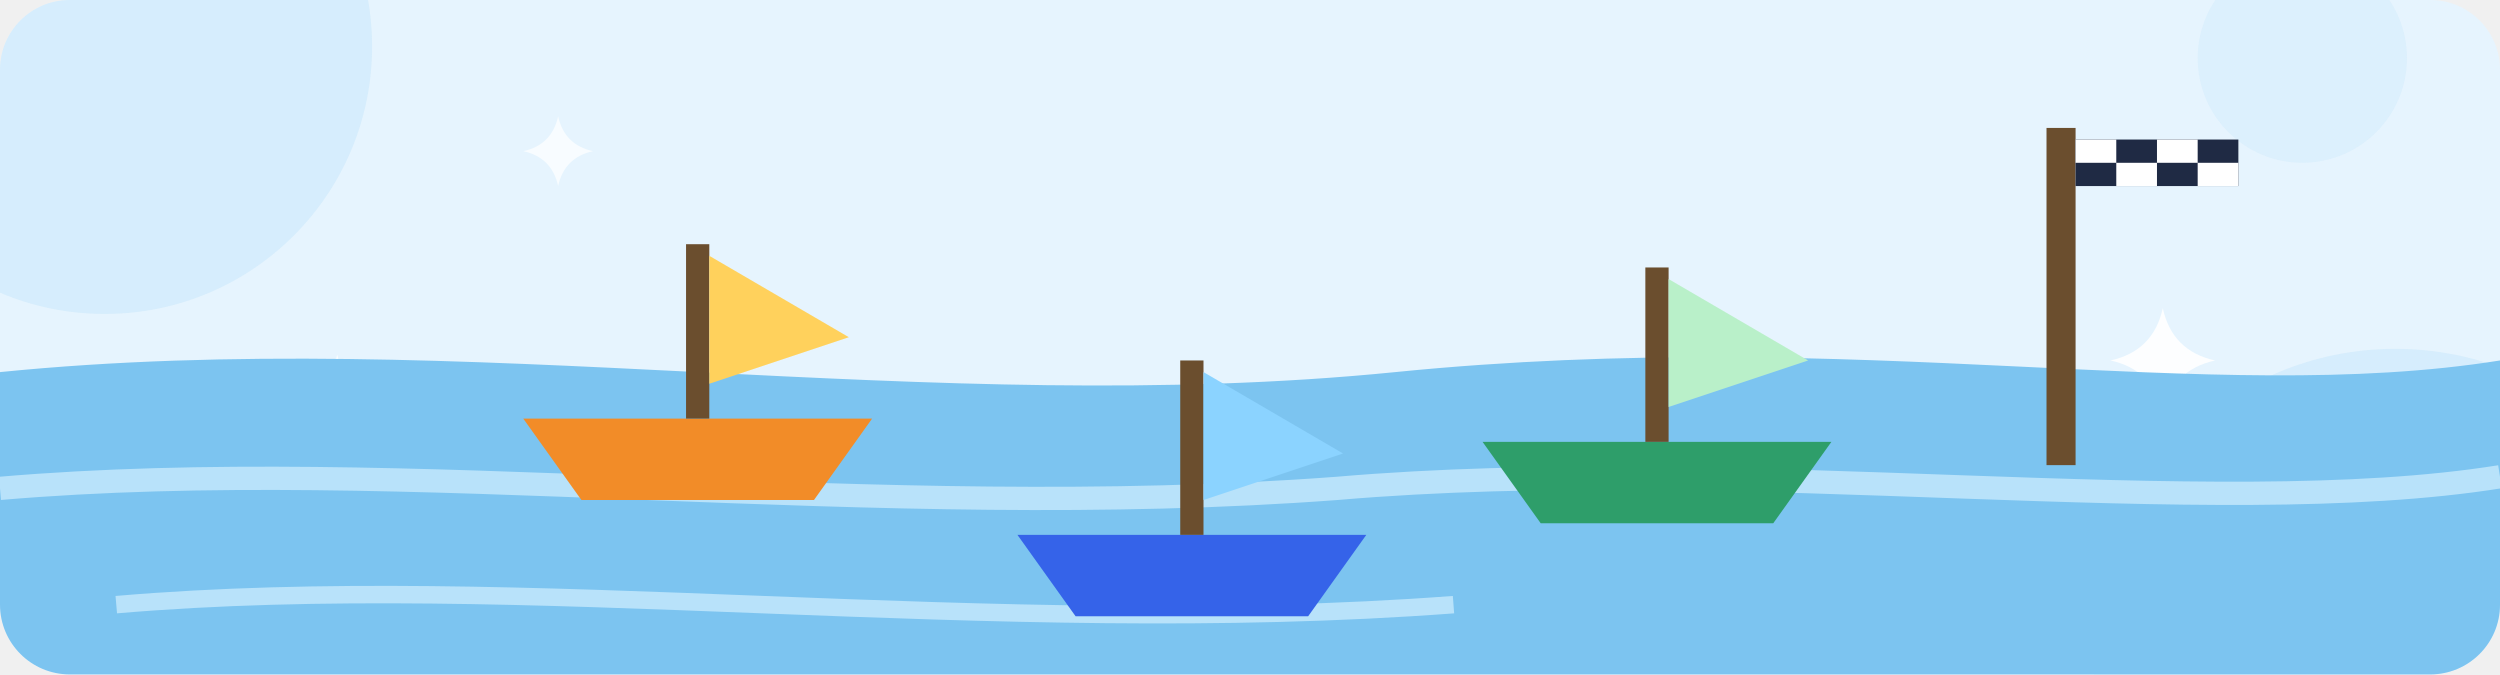
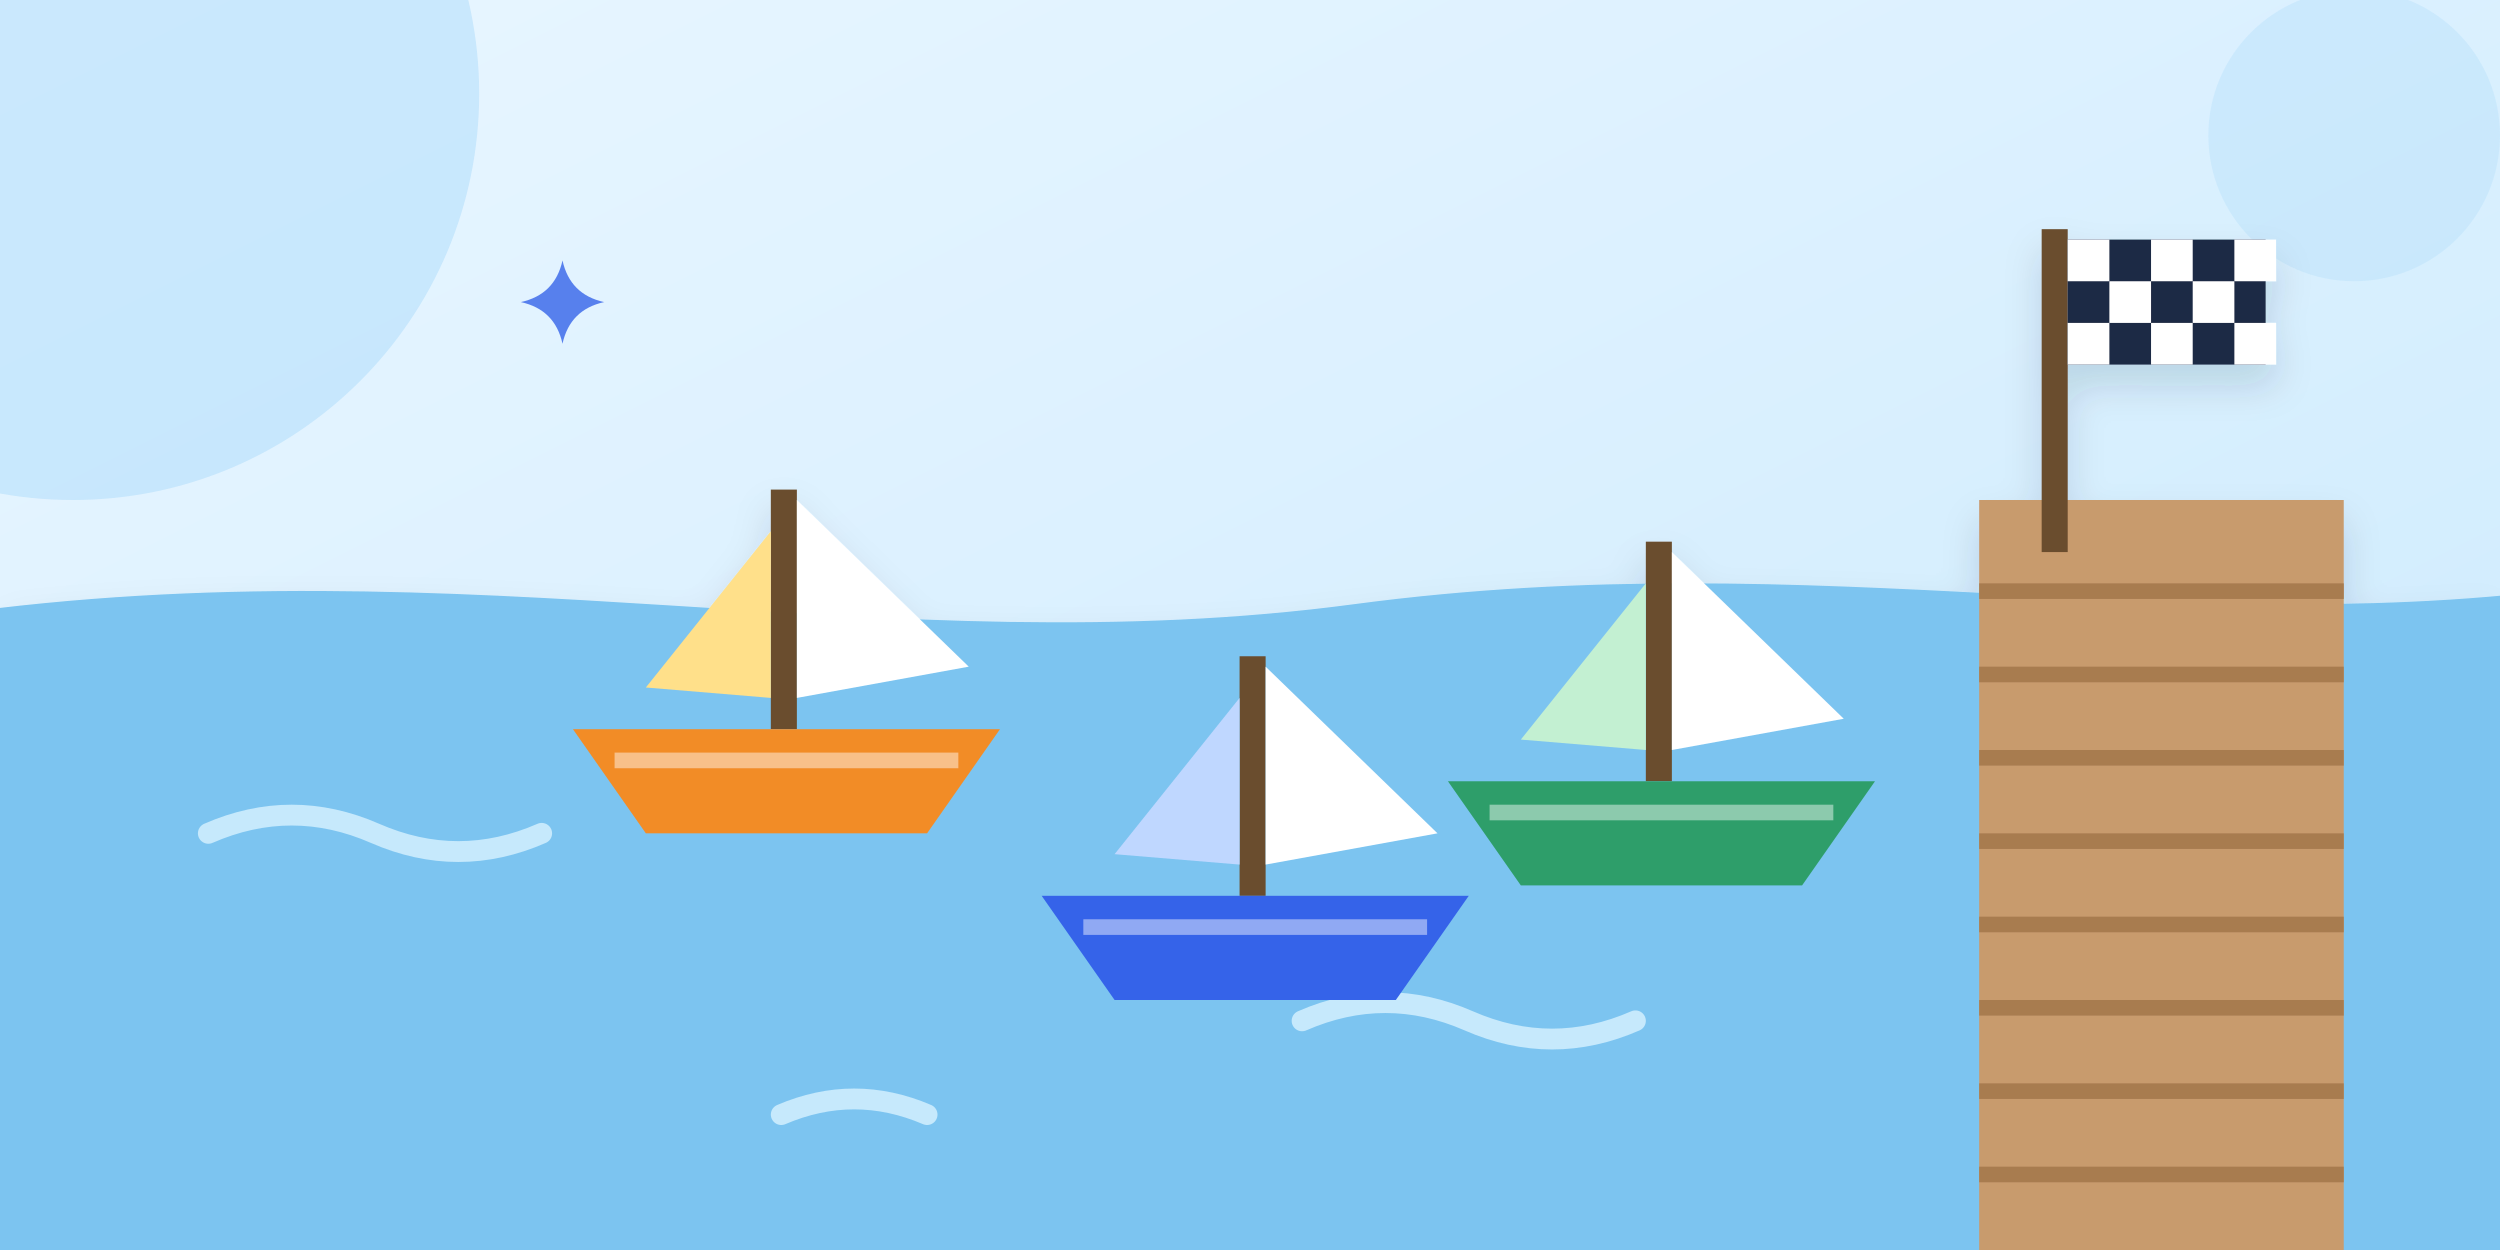
- <svg xmlns="http://www.w3.org/2000/svg" width="430" height="116" viewBox="0 0 430 116">
+ <svg xmlns="http://www.w3.org/2000/svg" width="480" height="240" viewBox="0 0 480 240">
  <defs>
-     <clipPath id="c">
-       <rect width="430" height="116" rx="12" />
-     </clipPath>
+     <linearGradient id="bg" x1="0" y1="0" x2="1" y2="1">
+       <stop offset="0" stop-color="#E9F6FF" />
+       <stop offset="1" stop-color="#CBEAFE" />
+     </linearGradient>
+     <filter id="sh" x="-20%" y="-20%" width="140%" height="160%">
+       <feDropShadow dx="0" dy="4" stdDeviation="3.5" flood-color="#1F2A44" flood-opacity="0.14" />
+     </filter>
  </defs>
-   <g clip-path="url(#c)">
-     <rect width="430" height="116" fill="#E6F4FE" />
-     <circle cx="18" cy="8" r="46" fill="#C9E7FB" opacity="0.55" />
-     <circle cx="412" cy="112" r="52" fill="#C9E7FB" opacity="0.55" />
-     <circle cx="396" cy="10" r="18" fill="#C9E7FB" opacity="0.35" />
-     <path d="M58 61 Q59.98 70.02 69 72 Q59.98 73.98 58 83 Q56.02 73.98 47 72 Q56.02 70.02 58 61Z" fill="#FFFFFF" opacity="0.9" />
-     <path d="M372 53 Q373.62 60.38 381 62 Q373.62 63.62 372 71 Q370.38 63.62 363 62 Q370.38 60.38 372 53Z" fill="#FFFFFF" opacity="0.9" />
-     <path d="M96 20 Q97.08 24.92 102 26 Q97.08 27.08 96 32 Q94.92 27.08 90 26 Q94.92 24.92 96 20Z" fill="#FFFFFF" opacity="0.7" />
-     <path d="M0 64 C80 56 160 72 240 64 C320 56 380 70 430 62 L430 116 L0 116 Z" fill="#7CC4F0" />
-     <path d="M0 84 C70 78 150 90 230 84 C300 78 380 90 430 82" stroke="#B8E2FA" stroke-width="4" fill="none" />
-     <path d="M20 104 C90 98 170 110 250 104" stroke="#B8E2FA" stroke-width="3" fill="none" />
-     <rect x="352" y="22" width="5" height="58" fill="#6B4E2E" />
-     <path d="M357 24 h28 v8 h-28z" fill="#1F2A44" />
-     <path d="M357 24 h7 v4 h-7z M371 24 h7 v4 h-7z M364 28 h7 v4 h-7z M378 28 h7 v4 h-7z" fill="#FFFFFF" />
-     <g transform="translate(120 72)">
-       <path d="M-30 0 L30 0 L20 14 L-20 14 Z" fill="#F28C28" />
-       <rect x="-2" y="-30" width="4" height="30" fill="#6B4E2E" />
-       <path d="M2 -28 L26 -14 L2 -6 Z" fill="#FFD15C" />
+   <rect width="480" height="240" fill="url(#bg)" />
+   <circle cx="14" cy="18" r="78" fill="#B5DFFB" opacity="0.6" />
+   <circle cx="470" cy="236" r="88" fill="#B5DFFB" opacity="0.6" />
+   <circle cx="452" cy="26" r="28" fill="#B5DFFB" opacity="0.4" />
+   <circle cx="38" cy="226" r="22" fill="#B5DFFB" opacity="0.4" />
+   <path d="M58 115 Q60.7 127.3 73 130 Q60.7 132.7 58 145 Q55.3 132.7 43 130 Q55.3 127.3 58 115Z" fill="#FFFFFF" opacity="0.95" />
+   <path d="M424 105 Q426.34 115.66 437 118 Q426.34 120.34 424 131 Q421.66 120.34 411 118 Q421.66 115.66 424 105Z" fill="#FFFFFF" opacity="0.95" />
+   <path d="M108 50 Q109.44 56.56 116 58 Q109.44 59.44 108 66 Q106.56 59.44 100 58 Q106.56 56.56 108 50Z" fill="#3563E9" opacity="0.8" />
+   <path d="M388 188 Q389.44 194.56 396 196 Q389.44 197.44 388 204 Q386.56 197.44 380 196 Q386.56 194.56 388 188Z" fill="#3563E9" opacity="0.8" />
+   <g filter="url(#sh)">
+     <path d="M-10 118 C90 104 170 128 260 116 C350 104 420 124 500 112 L500 260 L-10 260 Z" fill="#7CC4F0" />
+     <path d="M40 160 q16 -7 32 0 t32 0 M250 196 q16 -7 32 0 t32 0 M150 214 q14 -6 28 0" stroke="#C6E9FC" stroke-width="4" fill="none" stroke-linecap="round" />
+     <rect x="380" y="96" width="70" height="150" fill="#C89B6D" />
+     <rect x="380" y="112" width="70" height="3" fill="#A87C50" />
+     <rect x="380" y="128" width="70" height="3" fill="#A87C50" />
+     <rect x="380" y="144" width="70" height="3" fill="#A87C50" />
+     <rect x="380" y="160" width="70" height="3" fill="#A87C50" />
+     <rect x="380" y="176" width="70" height="3" fill="#A87C50" />
+     <rect x="380" y="192" width="70" height="3" fill="#A87C50" />
+     <rect x="380" y="208" width="70" height="3" fill="#A87C50" />
+     <rect x="380" y="224" width="70" height="3" fill="#A87C50" />
+     <rect x="392" y="44" width="5" height="62" fill="#6B4E2E" />
+     <rect x="397" y="46" width="38" height="24" fill="#1F2A44" />
+     <rect x="397" y="46" width="8" height="8" fill="#FFFFFF" />
+     <rect x="397" y="62" width="8" height="8" fill="#FFFFFF" />
+     <rect x="405" y="54" width="8" height="8" fill="#FFFFFF" />
+     <rect x="413" y="46" width="8" height="8" fill="#FFFFFF" />
+     <rect x="413" y="62" width="8" height="8" fill="#FFFFFF" />
+     <rect x="421" y="54" width="8" height="8" fill="#FFFFFF" />
+     <rect x="429" y="46" width="8" height="8" fill="#FFFFFF" />
+     <rect x="429" y="62" width="8" height="8" fill="#FFFFFF" />
+     <g transform="translate(150 140)">
+       <rect x="-2" y="-46" width="5" height="46" fill="#6B4E2E" />
+       <path d="M3 -44 L36 -12 L3 -6 Z" fill="#FFFFFF" />
+       <path d="M-2 -38 L-26 -8 L-2 -6 Z" fill="#FFE08A" />
+       <path d="M-40 0 L42 0 L28 20 L-26 20 Z" fill="#F28C28" />
+       <path d="M-32 6 H34" stroke="#FFFFFF" stroke-opacity="0.45" stroke-width="3" />
    </g>
-     <g transform="translate(205 92)">
-       <path d="M-30 0 L30 0 L20 14 L-20 14 Z" fill="#3563E9" />
-       <rect x="-2" y="-30" width="4" height="30" fill="#6B4E2E" />
-       <path d="M2 -28 L26 -14 L2 -6 Z" fill="#8BD3FF" />
+     <g transform="translate(240 172)">
+       <rect x="-2" y="-46" width="5" height="46" fill="#6B4E2E" />
+       <path d="M3 -44 L36 -12 L3 -6 Z" fill="#FFFFFF" />
+       <path d="M-2 -38 L-26 -8 L-2 -6 Z" fill="#BFD7FF" />
+       <path d="M-40 0 L42 0 L28 20 L-26 20 Z" fill="#3563E9" />
+       <path d="M-32 6 H34" stroke="#FFFFFF" stroke-opacity="0.45" stroke-width="3" />
    </g>
-     <g transform="translate(285 76)">
-       <path d="M-30 0 L30 0 L20 14 L-20 14 Z" fill="#2E9E6A" />
-       <rect x="-2" y="-30" width="4" height="30" fill="#6B4E2E" />
-       <path d="M2 -28 L26 -14 L2 -6 Z" fill="#B9F0C9" />
+     <g transform="translate(318 150)">
+       <rect x="-2" y="-46" width="5" height="46" fill="#6B4E2E" />
+       <path d="M3 -44 L36 -12 L3 -6 Z" fill="#FFFFFF" />
+       <path d="M-2 -38 L-26 -8 L-2 -6 Z" fill="#C3F0D2" />
+       <path d="M-40 0 L42 0 L28 20 L-26 20 Z" fill="#2E9E6A" />
+       <path d="M-32 6 H34" stroke="#FFFFFF" stroke-opacity="0.45" stroke-width="3" />
    </g>
  </g>
</svg>
